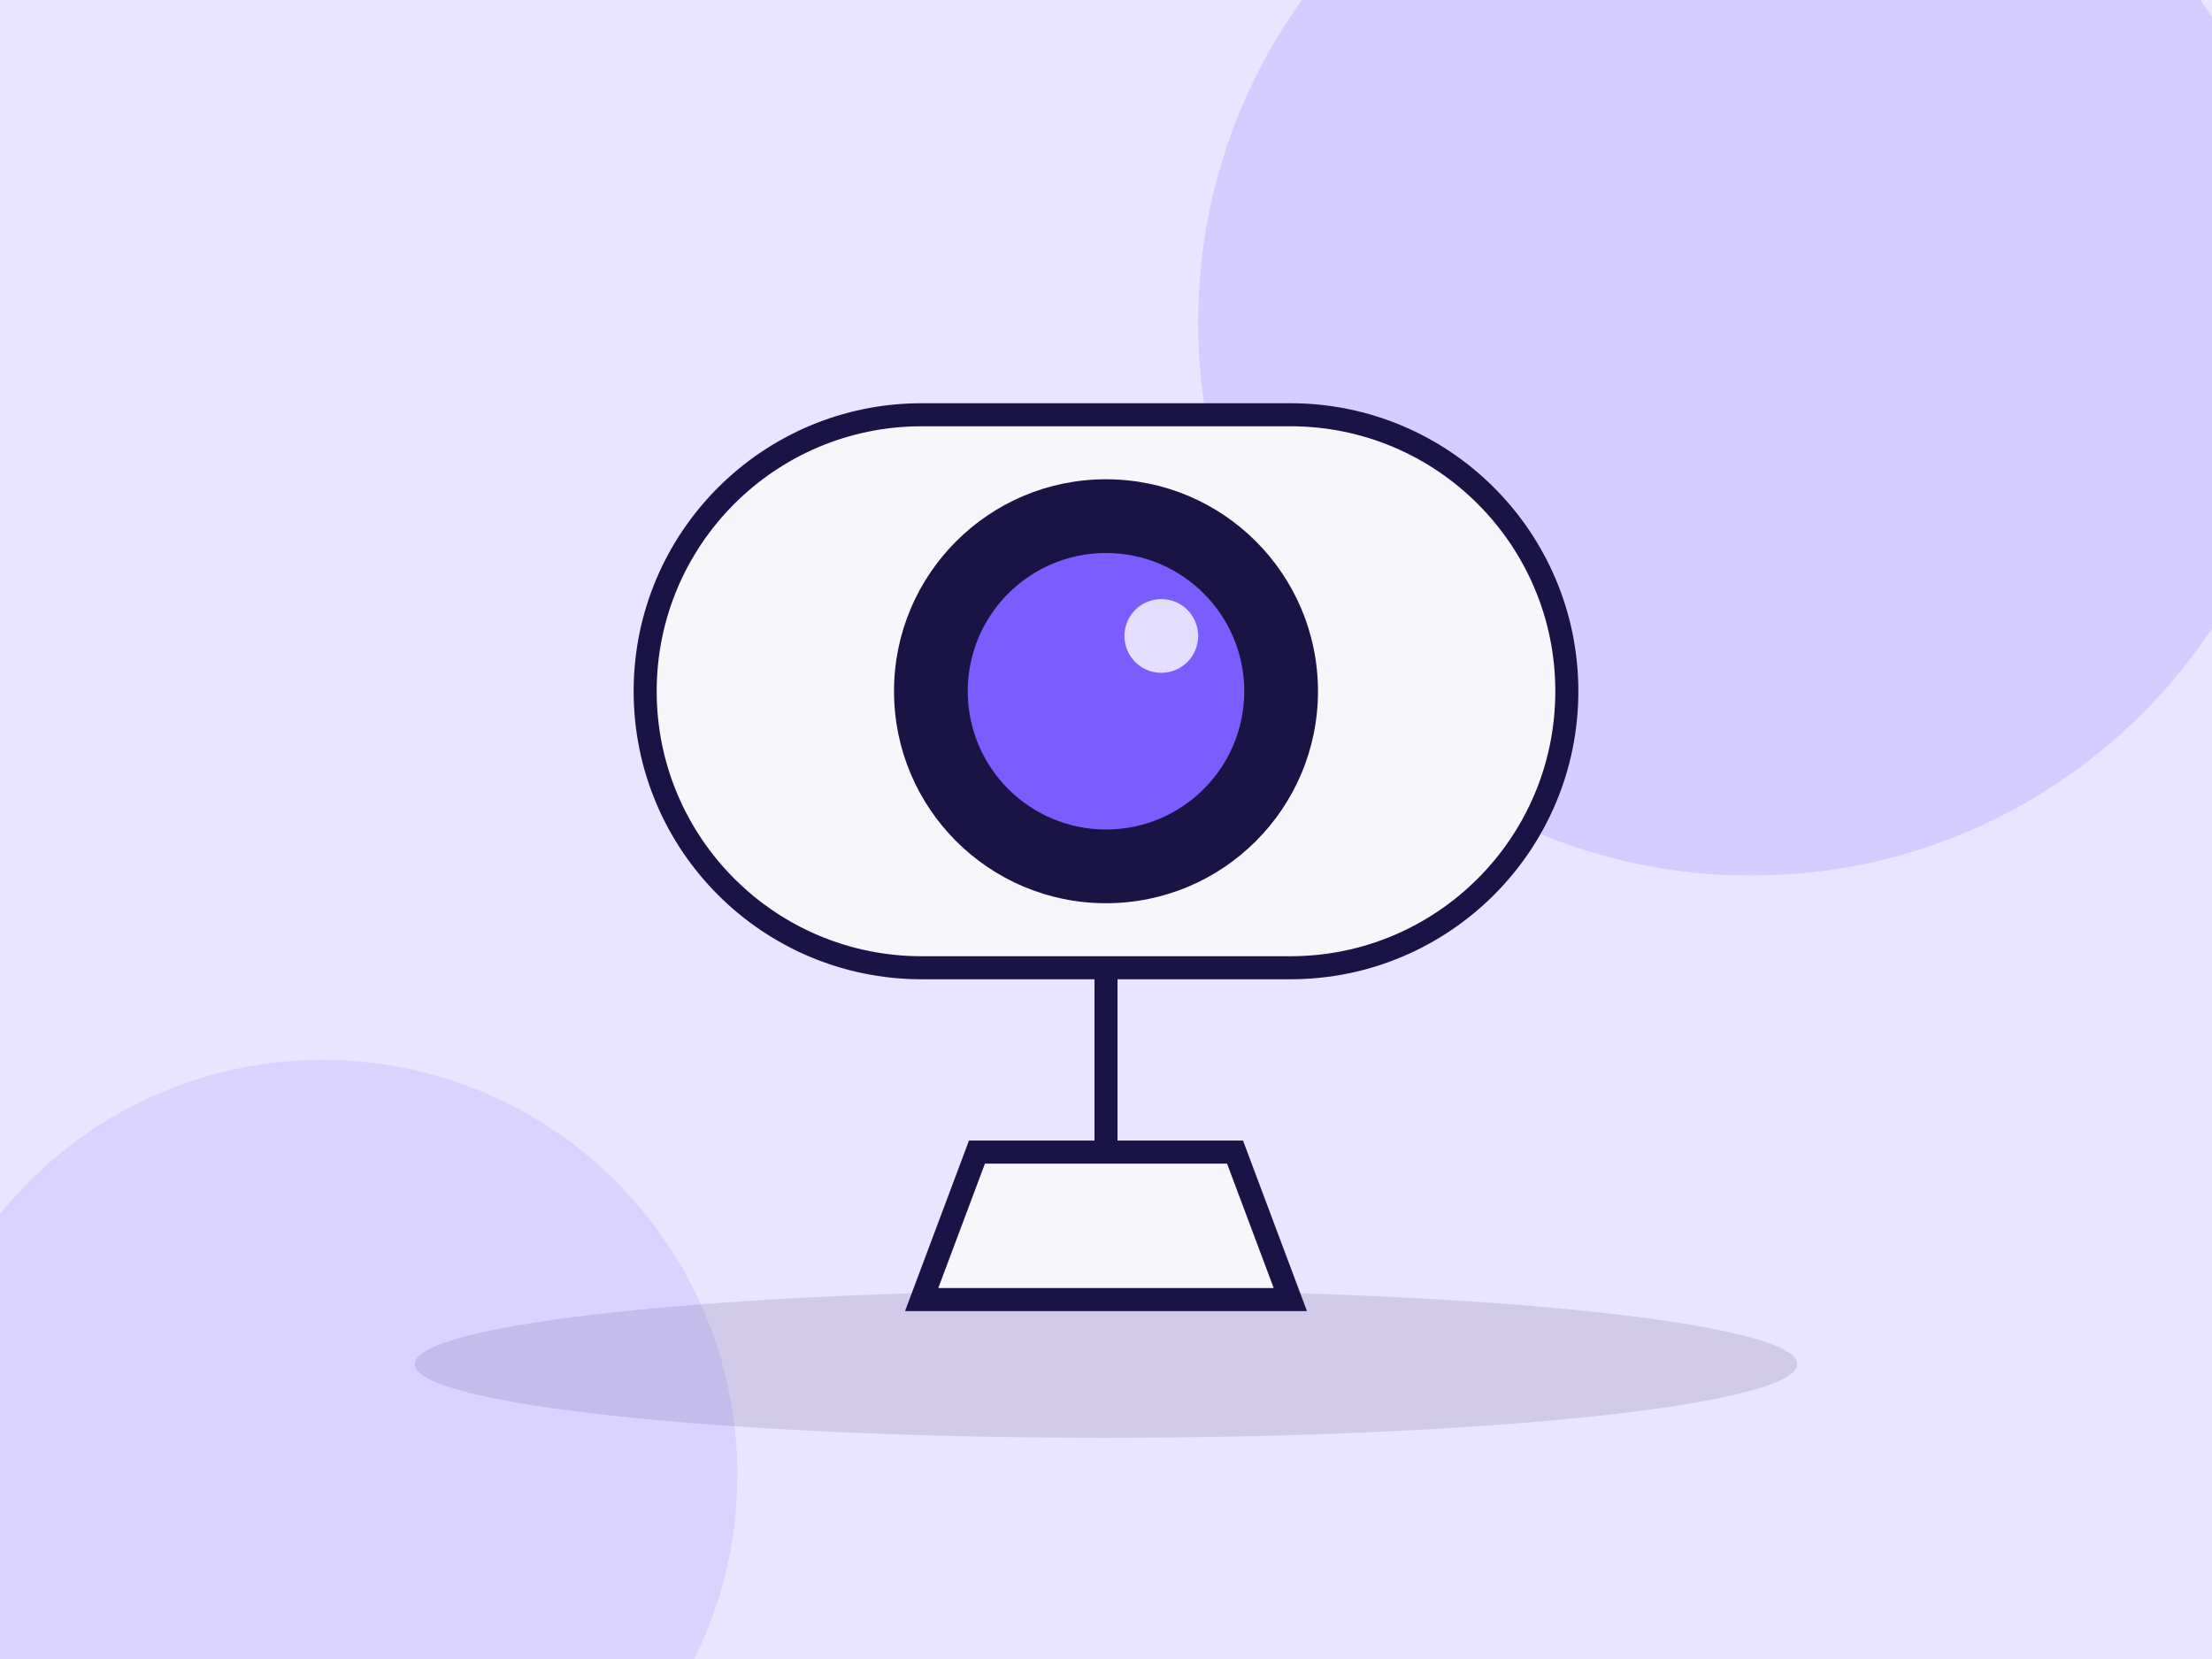
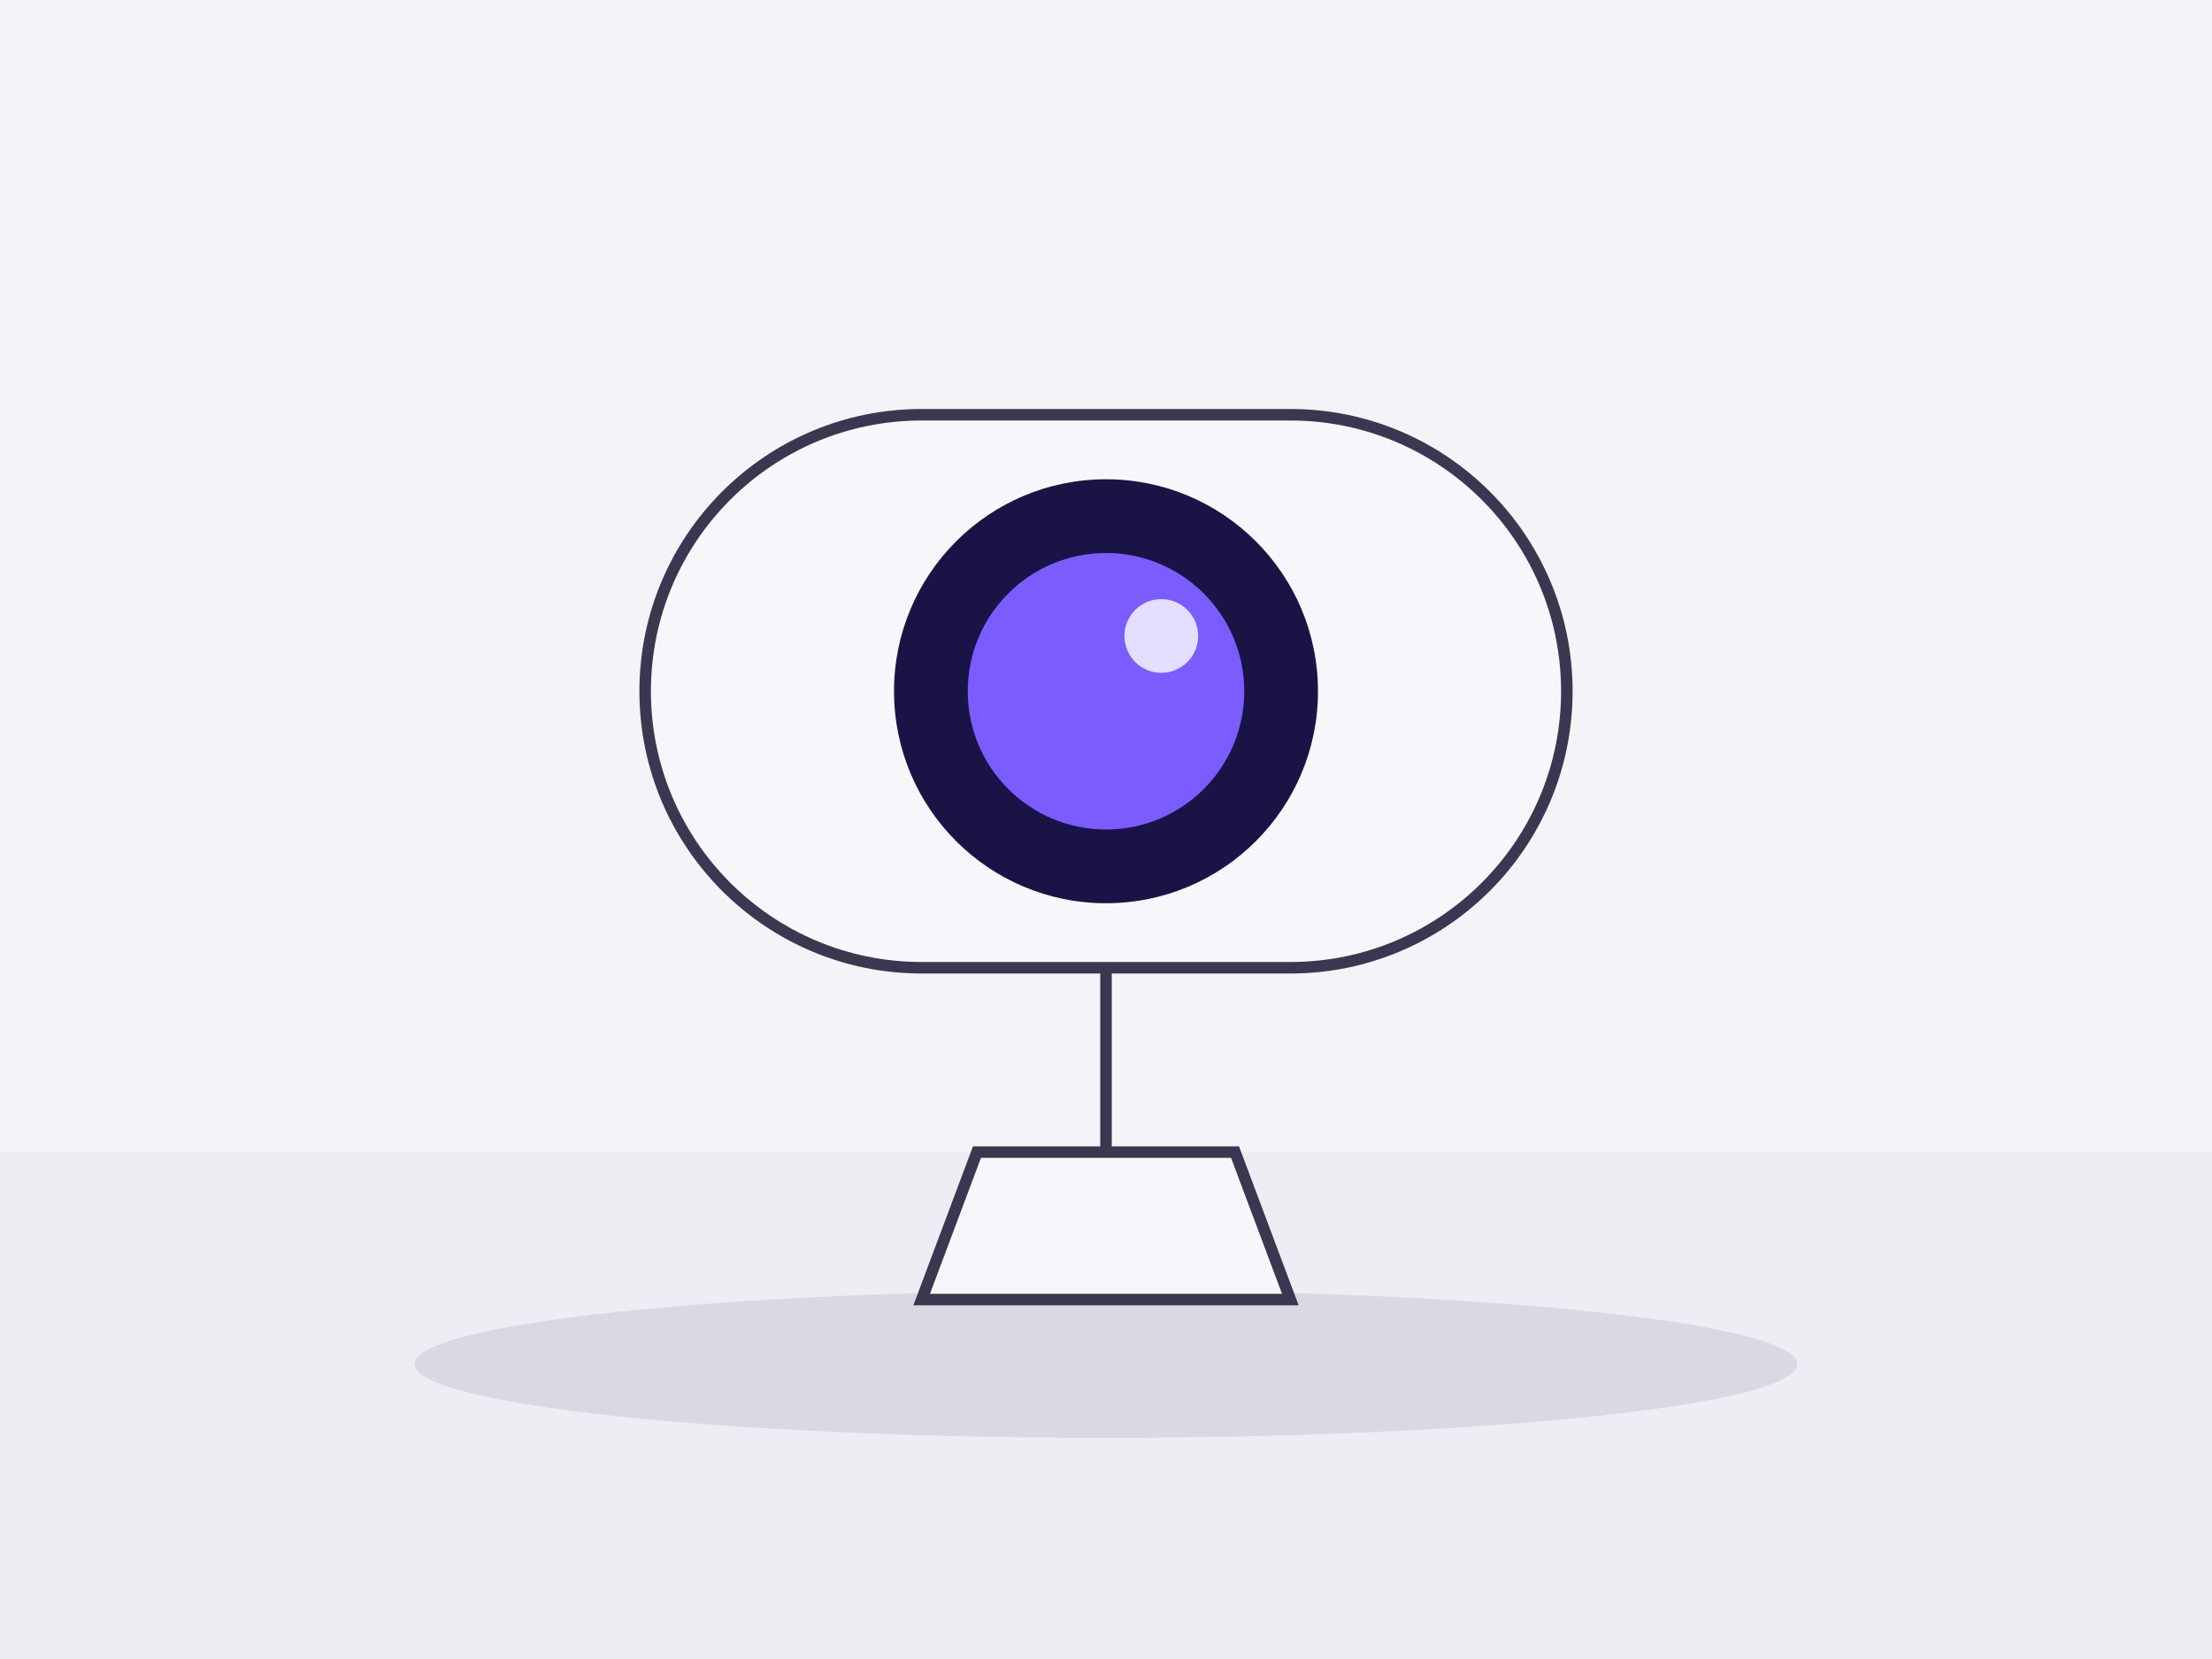
<svg xmlns="http://www.w3.org/2000/svg" viewBox="0 0 480 360">
-   <rect width="480" height="360" fill="#e9e4ff" />
-   <circle cx="380" cy="70" r="120" fill="#c5b8ff" opacity=".55" />
-   <circle cx="70" cy="320" r="90" fill="#c5b8ff" opacity=".4" />
-   <ellipse cx="240" cy="296" rx="150" ry="16" fill="#1a1446" opacity=".12" />
-   <rect x="140" y="90" width="200" height="120" rx="60" fill="#f7f7fb" stroke="#1a1446" stroke-width="5" />
+   <rect width="480" height="360" fill="#f3f4f8" />
+   <rect y="250" width="480" height="110" fill="#eceef4" />
+   <ellipse cx="240" cy="296" rx="150" ry="16" fill="#1a1446" opacity=".10" />
+   <rect x="140" y="90" width="200" height="120" rx="60" fill="#f7f7fb" stroke="#3a3850" stroke-width="2.5" />
  <circle cx="240" cy="150" r="46" fill="#1a1446" />
  <circle cx="240" cy="150" r="30" fill="#7a5cff" />
  <circle cx="252" cy="138" r="8" fill="#fff" opacity=".8" />
-   <path d="M240 210v40M200 282h80l-12-32h-56z" fill="#f7f7fb" stroke="#1a1446" stroke-width="5" />
+   <path d="M240 210v40M200 282h80l-12-32h-56z" fill="#f7f7fb" stroke="#3a3850" stroke-width="2.5" />
</svg>
